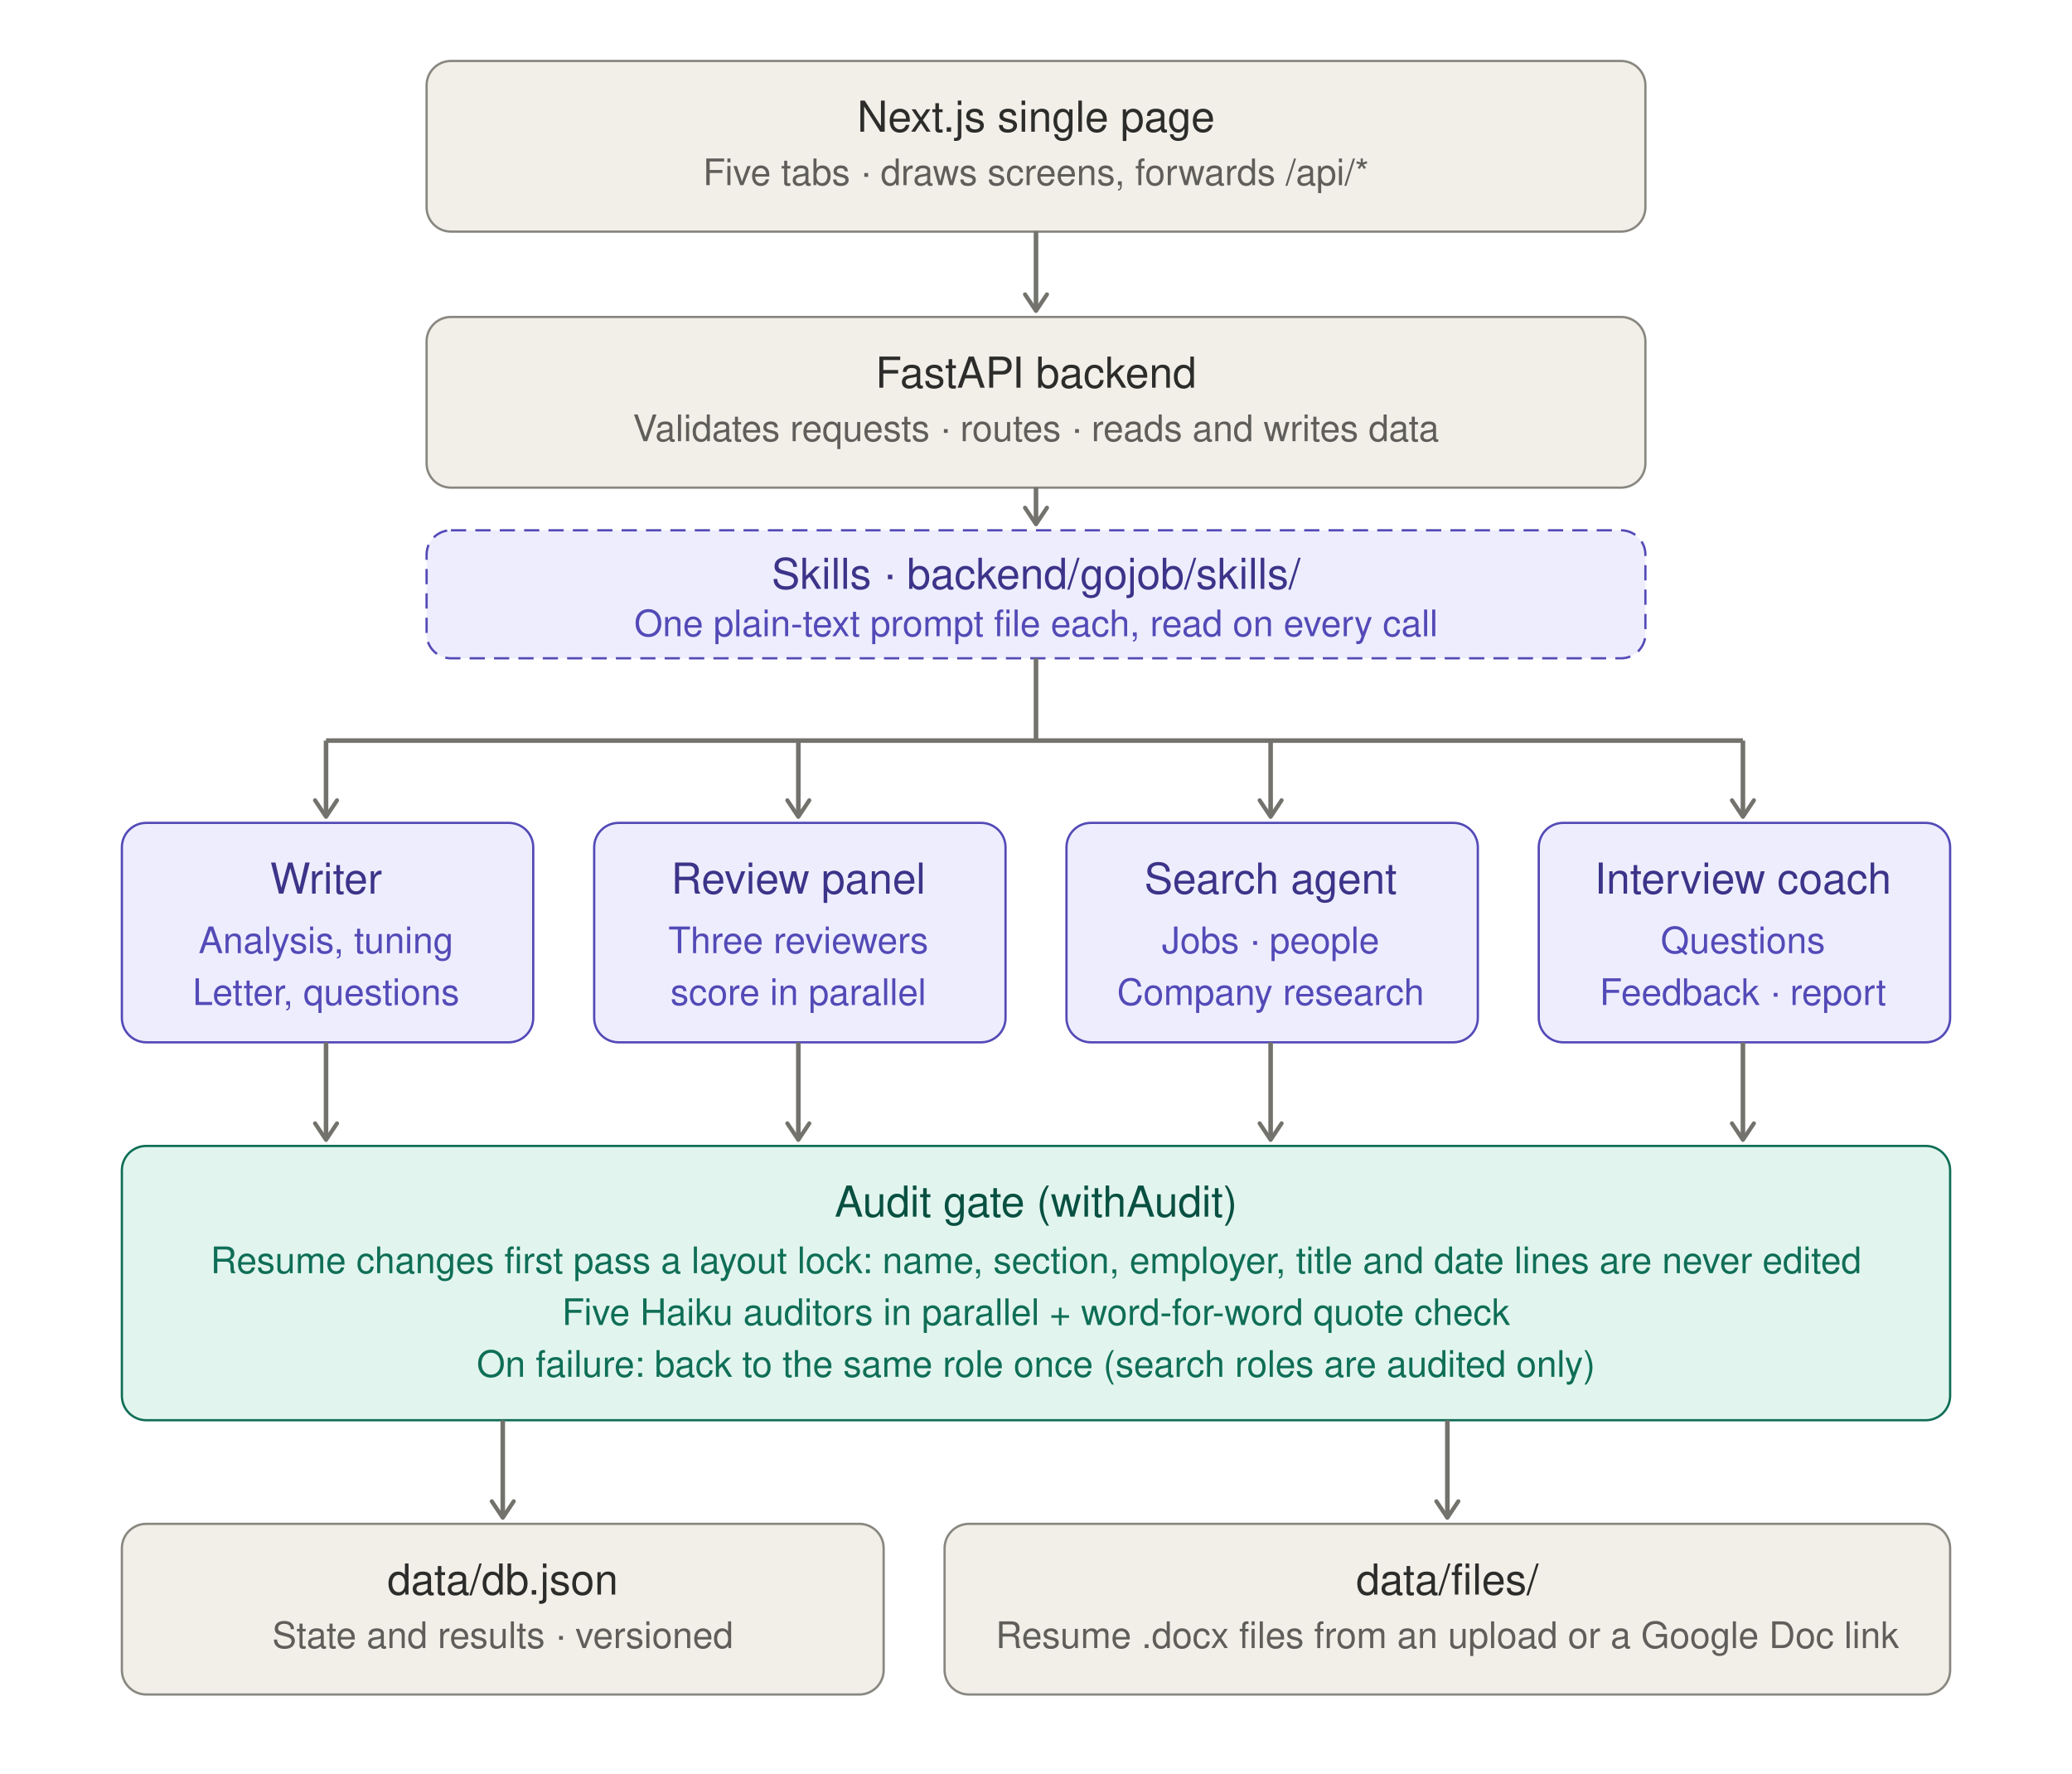
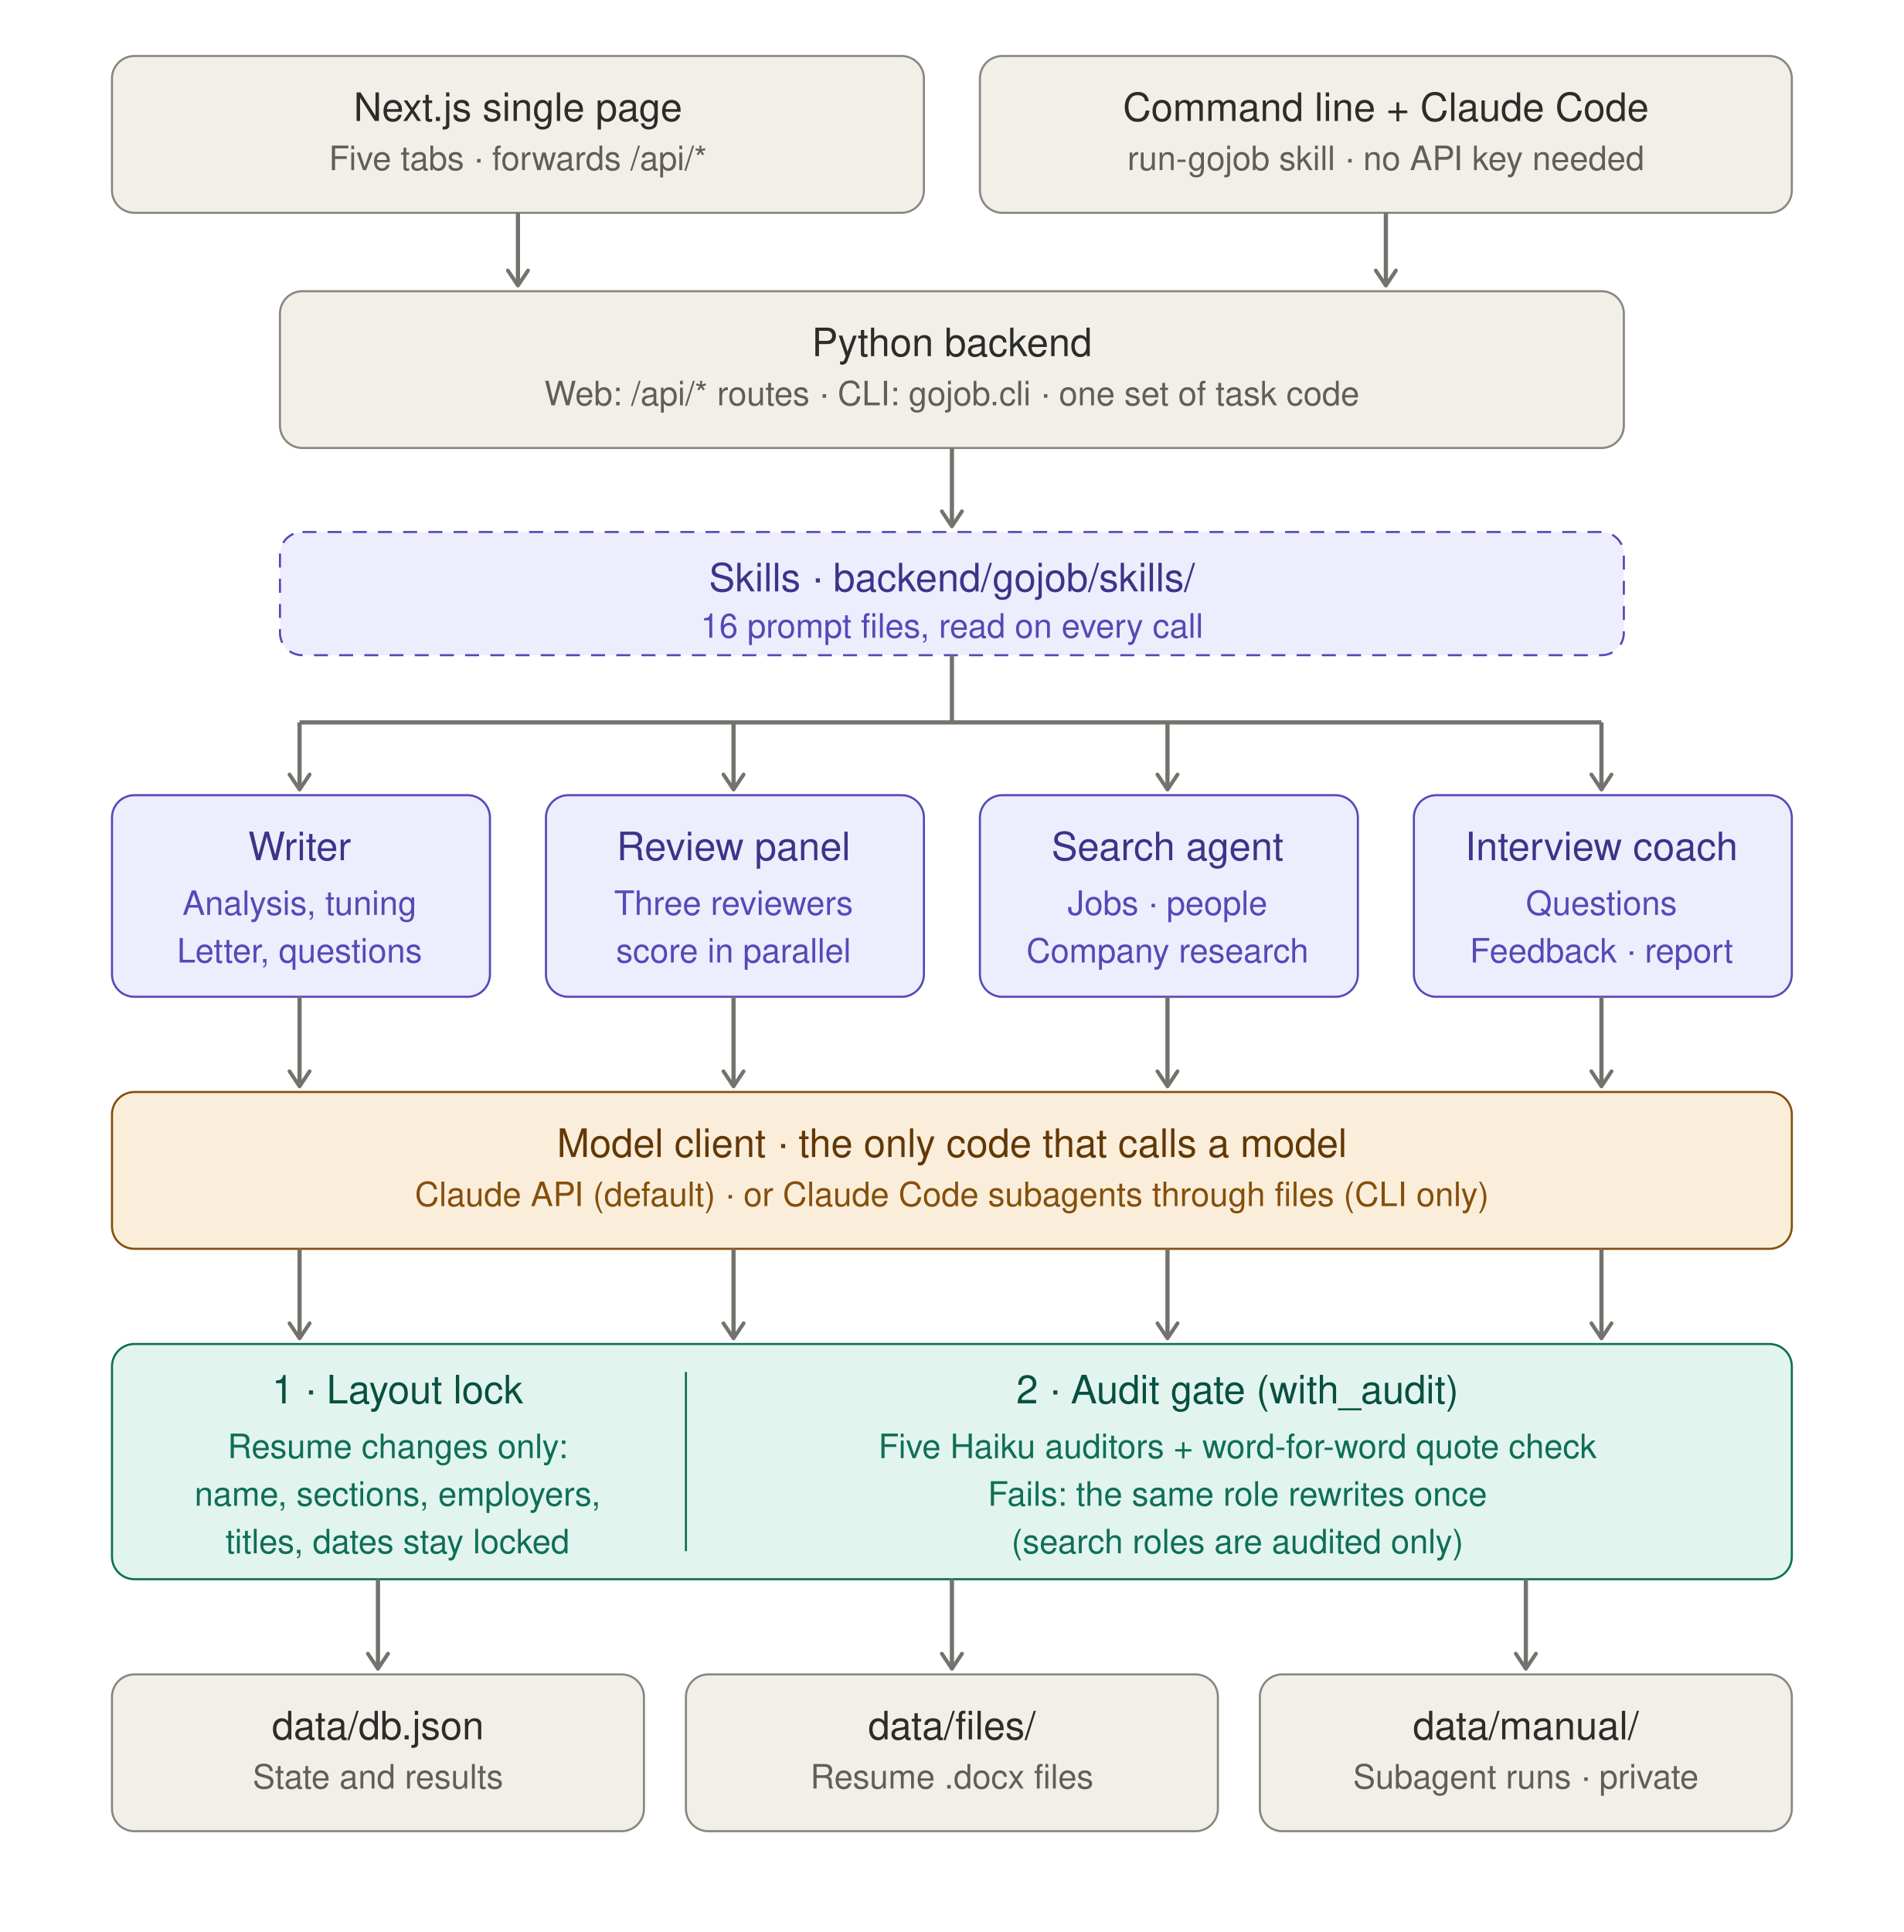
- <svg xmlns="http://www.w3.org/2000/svg" width="680" height="582" viewBox="0 0 680 582" role="img" aria-labelledby="t d">
+ <svg xmlns="http://www.w3.org/2000/svg" width="680" height="690" viewBox="0 0 680 690" role="img" aria-labelledby="t d">
  <style>
  text { font-family: -apple-system, BlinkMacSystemFont, "Segoe UI", Helvetica, Arial, sans-serif; text-anchor: middle; dominant-baseline: central; }
  .th { font-size: 14px; font-weight: 500; }
  .ts { font-size: 12px; }
  .arr { stroke: #73726c; stroke-width: 1.5; fill: none; }
  .gray rect { fill: #F1EFE8; stroke: #888780; }
  .gray .th { fill: #2C2C2A; } .gray .ts { fill: #5F5E5A; }
  .purple rect { fill: #EEEDFE; stroke: #534AB7; }
  .purple .th { fill: #3C3489; } .purple .ts { fill: #534AB7; }
+   .dashed rect { stroke-dasharray: 5 4; }
  .teal rect { fill: #E1F5EE; stroke: #0F6E56; }
  .teal .th { fill: #085041; } .teal .ts { fill: #0F6E56; }
-   .dash rect { stroke-dasharray: 5 3; }
+   .amber rect { fill: #FAEEDA; stroke: #854F0B; }
+   .amber .th { fill: #633806; } .amber .ts { fill: #854F0B; }
+   .div { stroke: #0F6E56; stroke-width: 0.75; }
  rect { stroke-width: 0.75; }
</style>
  <defs>
    <marker id="arrow" viewBox="0 0 10 10" refX="8" refY="5" markerWidth="6" markerHeight="6" orient="auto">
      <path d="M2 1L8 5L2 9" fill="none" stroke="#73726c" stroke-width="1.5" stroke-linecap="round" stroke-linejoin="round" />
    </marker>
  </defs>
-   <rect x="0" y="0" width="680" height="582" fill="#ffffff" stroke="none" />
+   <rect x="0" y="0" width="680" height="690" fill="#ffffff" stroke="none" />
  <g class="gray">
-     <rect x="140" y="20" width="400" height="56" rx="8" />
-     <text class="th" x="340" y="40">Next.js single page</text>
-     <text class="ts" x="340" y="58">Five tabs · draws screens, forwards /api/*</text>
+     <rect x="40" y="20" width="290" height="56" rx="8" />
+     <text class="th" x="185" y="40">Next.js single page</text>
+     <text class="ts" x="185" y="58">Five tabs · forwards /api/*</text>
  </g>
-   <line class="arr" x1="340" y1="76" x2="340" y2="102" marker-end="url(#arrow)" />
  <g class="gray">
-     <rect x="140" y="104" width="400" height="56" rx="8" />
-     <text class="th" x="340" y="124">FastAPI backend</text>
-     <text class="ts" x="340" y="142">Validates requests · routes · reads and writes data</text>
+     <rect x="350" y="20" width="290" height="56" rx="8" />
+     <text class="th" x="495" y="40">Command line + Claude Code</text>
+     <text class="ts" x="495" y="58">run-gojob skill · no API key needed</text>
  </g>
-   <line class="arr" x1="340" y1="160" x2="340" y2="172" marker-end="url(#arrow)" />
-   <g class="purple dash">
-     <rect x="140" y="174" width="400" height="42" rx="8" />
-     <text class="th" x="340" y="190">Skills · backend/gojob/skills/</text>
-     <text class="ts" x="340" y="206">One plain-text prompt file each, read on every call</text>
+   <line class="arr" x1="185" y1="76" x2="185" y2="102" marker-end="url(#arrow)" />
+   <line class="arr" x1="495" y1="76" x2="495" y2="102" marker-end="url(#arrow)" />
+   <g class="gray">
+     <rect x="100" y="104" width="480" height="56" rx="8" />
+     <text class="th" x="340" y="124">Python backend</text>
+     <text class="ts" x="340" y="142">Web: /api/* routes · CLI: gojob.cli · one set of task code</text>
  </g>
-   <path class="arr" d="M340 216V243" />
-   <path class="arr" d="M107 243H572" />
-   <line class="arr" x1="107" y1="243" x2="107" y2="268" marker-end="url(#arrow)" />
-   <line class="arr" x1="262" y1="243" x2="262" y2="268" marker-end="url(#arrow)" />
-   <line class="arr" x1="417" y1="243" x2="417" y2="268" marker-end="url(#arrow)" />
-   <line class="arr" x1="572" y1="243" x2="572" y2="268" marker-end="url(#arrow)" />
+   <line class="arr" x1="340" y1="160" x2="340" y2="188" marker-end="url(#arrow)" />
+   <g class="purple dashed">
+     <rect x="100" y="190" width="480" height="44" rx="8" />
+     <text class="th" x="340" y="208">Skills · backend/gojob/skills/</text>
+     <text class="ts" x="340" y="225">16 prompt files, read on every call</text>
+   </g>
+   <path class="arr" d="M340 234V258" />
+   <path class="arr" d="M107 258H572" />
+   <line class="arr" x1="107" y1="258" x2="107" y2="282" marker-end="url(#arrow)" />
+   <line class="arr" x1="262" y1="258" x2="262" y2="282" marker-end="url(#arrow)" />
+   <line class="arr" x1="417" y1="258" x2="417" y2="282" marker-end="url(#arrow)" />
+   <line class="arr" x1="572" y1="258" x2="572" y2="282" marker-end="url(#arrow)" />
  <g class="purple">
-     <rect x="40" y="270" width="135" height="72" rx="8" />
-     <text class="th" x="107" y="290">Writer</text>
-     <text class="ts" x="107" y="310">Analysis, tuning</text>
-     <text class="ts" x="107" y="327">Letter, questions</text>
+     <rect x="40" y="284" width="135" height="72" rx="8" />
+     <text class="th" x="107" y="304">Writer</text>
+     <text class="ts" x="107" y="324">Analysis, tuning</text>
+     <text class="ts" x="107" y="341">Letter, questions</text>
  </g>
  <g class="purple">
-     <rect x="195" y="270" width="135" height="72" rx="8" />
-     <text class="th" x="262" y="290">Review panel</text>
-     <text class="ts" x="262" y="310">Three reviewers</text>
-     <text class="ts" x="262" y="327">score in parallel</text>
+     <rect x="195" y="284" width="135" height="72" rx="8" />
+     <text class="th" x="262" y="304">Review panel</text>
+     <text class="ts" x="262" y="324">Three reviewers</text>
+     <text class="ts" x="262" y="341">score in parallel</text>
  </g>
  <g class="purple">
-     <rect x="350" y="270" width="135" height="72" rx="8" />
-     <text class="th" x="417" y="290">Search agent</text>
-     <text class="ts" x="417" y="310">Jobs · people</text>
-     <text class="ts" x="417" y="327">Company research</text>
+     <rect x="350" y="284" width="135" height="72" rx="8" />
+     <text class="th" x="417" y="304">Search agent</text>
+     <text class="ts" x="417" y="324">Jobs · people</text>
+     <text class="ts" x="417" y="341">Company research</text>
  </g>
  <g class="purple">
-     <rect x="505" y="270" width="135" height="72" rx="8" />
-     <text class="th" x="572" y="290">Interview coach</text>
-     <text class="ts" x="572" y="310">Questions</text>
-     <text class="ts" x="572" y="327">Feedback · report</text>
+     <rect x="505" y="284" width="135" height="72" rx="8" />
+     <text class="th" x="572" y="304">Interview coach</text>
+     <text class="ts" x="572" y="324">Questions</text>
+     <text class="ts" x="572" y="341">Feedback · report</text>
  </g>
-   <line class="arr" x1="107" y1="342" x2="107" y2="374" marker-end="url(#arrow)" />
-   <line class="arr" x1="262" y1="342" x2="262" y2="374" marker-end="url(#arrow)" />
-   <line class="arr" x1="417" y1="342" x2="417" y2="374" marker-end="url(#arrow)" />
-   <line class="arr" x1="572" y1="342" x2="572" y2="374" marker-end="url(#arrow)" />
+   <line class="arr" x1="107" y1="356" x2="107" y2="388" marker-end="url(#arrow)" />
+   <line class="arr" x1="262" y1="356" x2="262" y2="388" marker-end="url(#arrow)" />
+   <line class="arr" x1="417" y1="356" x2="417" y2="388" marker-end="url(#arrow)" />
+   <line class="arr" x1="572" y1="356" x2="572" y2="388" marker-end="url(#arrow)" />
+   <g class="amber">
+     <rect x="40" y="390" width="600" height="56" rx="8" />
+     <text class="th" x="340" y="410">Model client · the only code that calls a model</text>
+     <text class="ts" x="340" y="428">Claude API (default) · or Claude Code subagents through files (CLI only)</text>
+   </g>
+   <line class="arr" x1="107" y1="446" x2="107" y2="478" marker-end="url(#arrow)" />
+   <line class="arr" x1="262" y1="446" x2="262" y2="478" marker-end="url(#arrow)" />
+   <line class="arr" x1="417" y1="446" x2="417" y2="478" marker-end="url(#arrow)" />
+   <line class="arr" x1="572" y1="446" x2="572" y2="478" marker-end="url(#arrow)" />
  <g class="teal">
-     <rect x="40" y="376" width="600" height="90" rx="8" />
-     <text class="th" x="340" y="396">Audit gate (withAudit)</text>
-     <text class="ts" x="340" y="415">Resume changes first pass a layout lock: name, section, employer, title and date lines are never edited</text>
-     <text class="ts" x="340" y="432">Five Haiku auditors in parallel + word-for-word quote check</text>
-     <text class="ts" x="340" y="449">On failure: back to the same role once (search roles are audited only)</text>
+     <rect x="40" y="480" width="600" height="84" rx="8" />
+     <line class="div" x1="245" y1="490" x2="245" y2="554" />
+     <text class="th" x="142" y="498">1 · Layout lock</text>
+     <text class="ts" x="142" y="518">Resume changes only:</text>
+     <text class="ts" x="142" y="535">name, sections, employers,</text>
+     <text class="ts" x="142" y="552">titles, dates stay locked</text>
+     <text class="th" x="442" y="498">2 · Audit gate (with_audit)</text>
+     <text class="ts" x="442" y="518">Five Haiku auditors + word-for-word quote check</text>
+     <text class="ts" x="442" y="535">Fails: the same role rewrites once</text>
+     <text class="ts" x="442" y="552">(search roles are audited only)</text>
  </g>
-   <line class="arr" x1="165" y1="466" x2="165" y2="498" marker-end="url(#arrow)" />
-   <line class="arr" x1="475" y1="466" x2="475" y2="498" marker-end="url(#arrow)" />
+   <line class="arr" x1="135" y1="564" x2="135" y2="596" marker-end="url(#arrow)" />
+   <line class="arr" x1="340" y1="564" x2="340" y2="596" marker-end="url(#arrow)" />
+   <line class="arr" x1="545" y1="564" x2="545" y2="596" marker-end="url(#arrow)" />
  <g class="gray">
-     <rect x="40" y="500" width="250" height="56" rx="8" />
-     <text class="th" x="165" y="520">data/db.json</text>
-     <text class="ts" x="165" y="538">State and results · versioned</text>
+     <rect x="40" y="598" width="190" height="56" rx="8" />
+     <text class="th" x="135" y="618">data/db.json</text>
+     <text class="ts" x="135" y="636">State and results</text>
  </g>
  <g class="gray">
-     <rect x="310" y="500" width="330" height="56" rx="8" />
-     <text class="th" x="475" y="520">data/files/</text>
-     <text class="ts" x="475" y="538">Resume .docx files from an upload or a Google Doc link</text>
+     <rect x="245" y="598" width="190" height="56" rx="8" />
+     <text class="th" x="340" y="618">data/files/</text>
+     <text class="ts" x="340" y="636">Resume .docx files</text>
+   </g>
+   <g class="gray">
+     <rect x="450" y="598" width="190" height="56" rx="8" />
+     <text class="th" x="545" y="618">data/manual/</text>
+     <text class="ts" x="545" y="636">Subagent runs · private</text>
  </g>
</svg>
